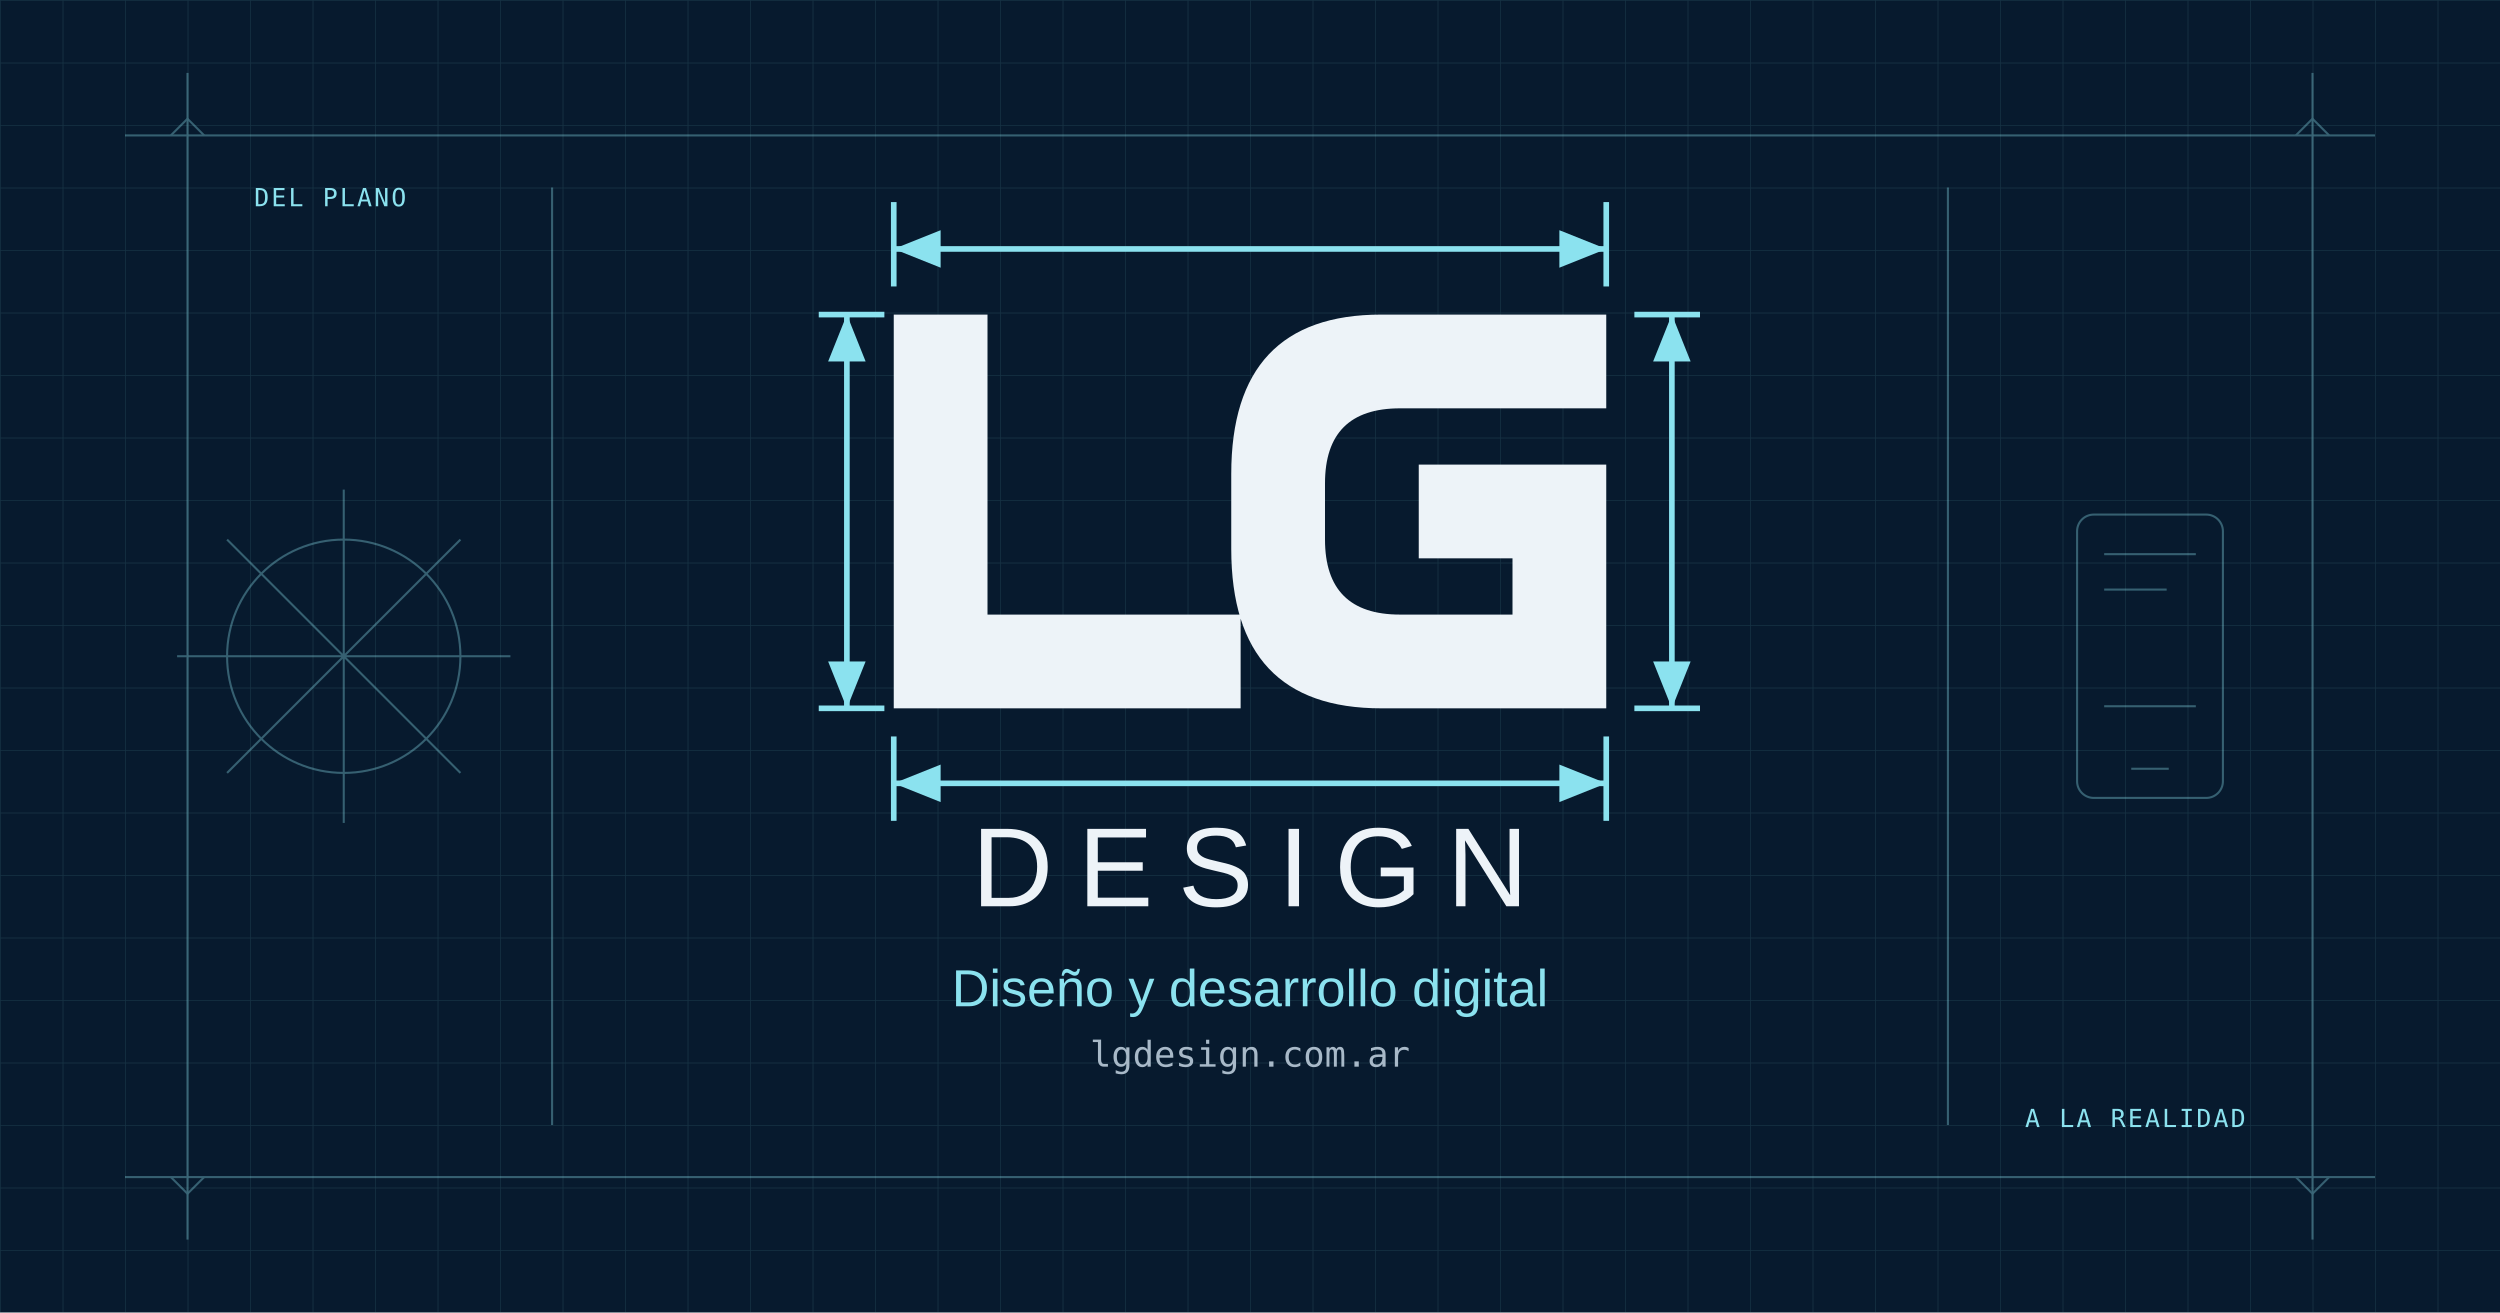
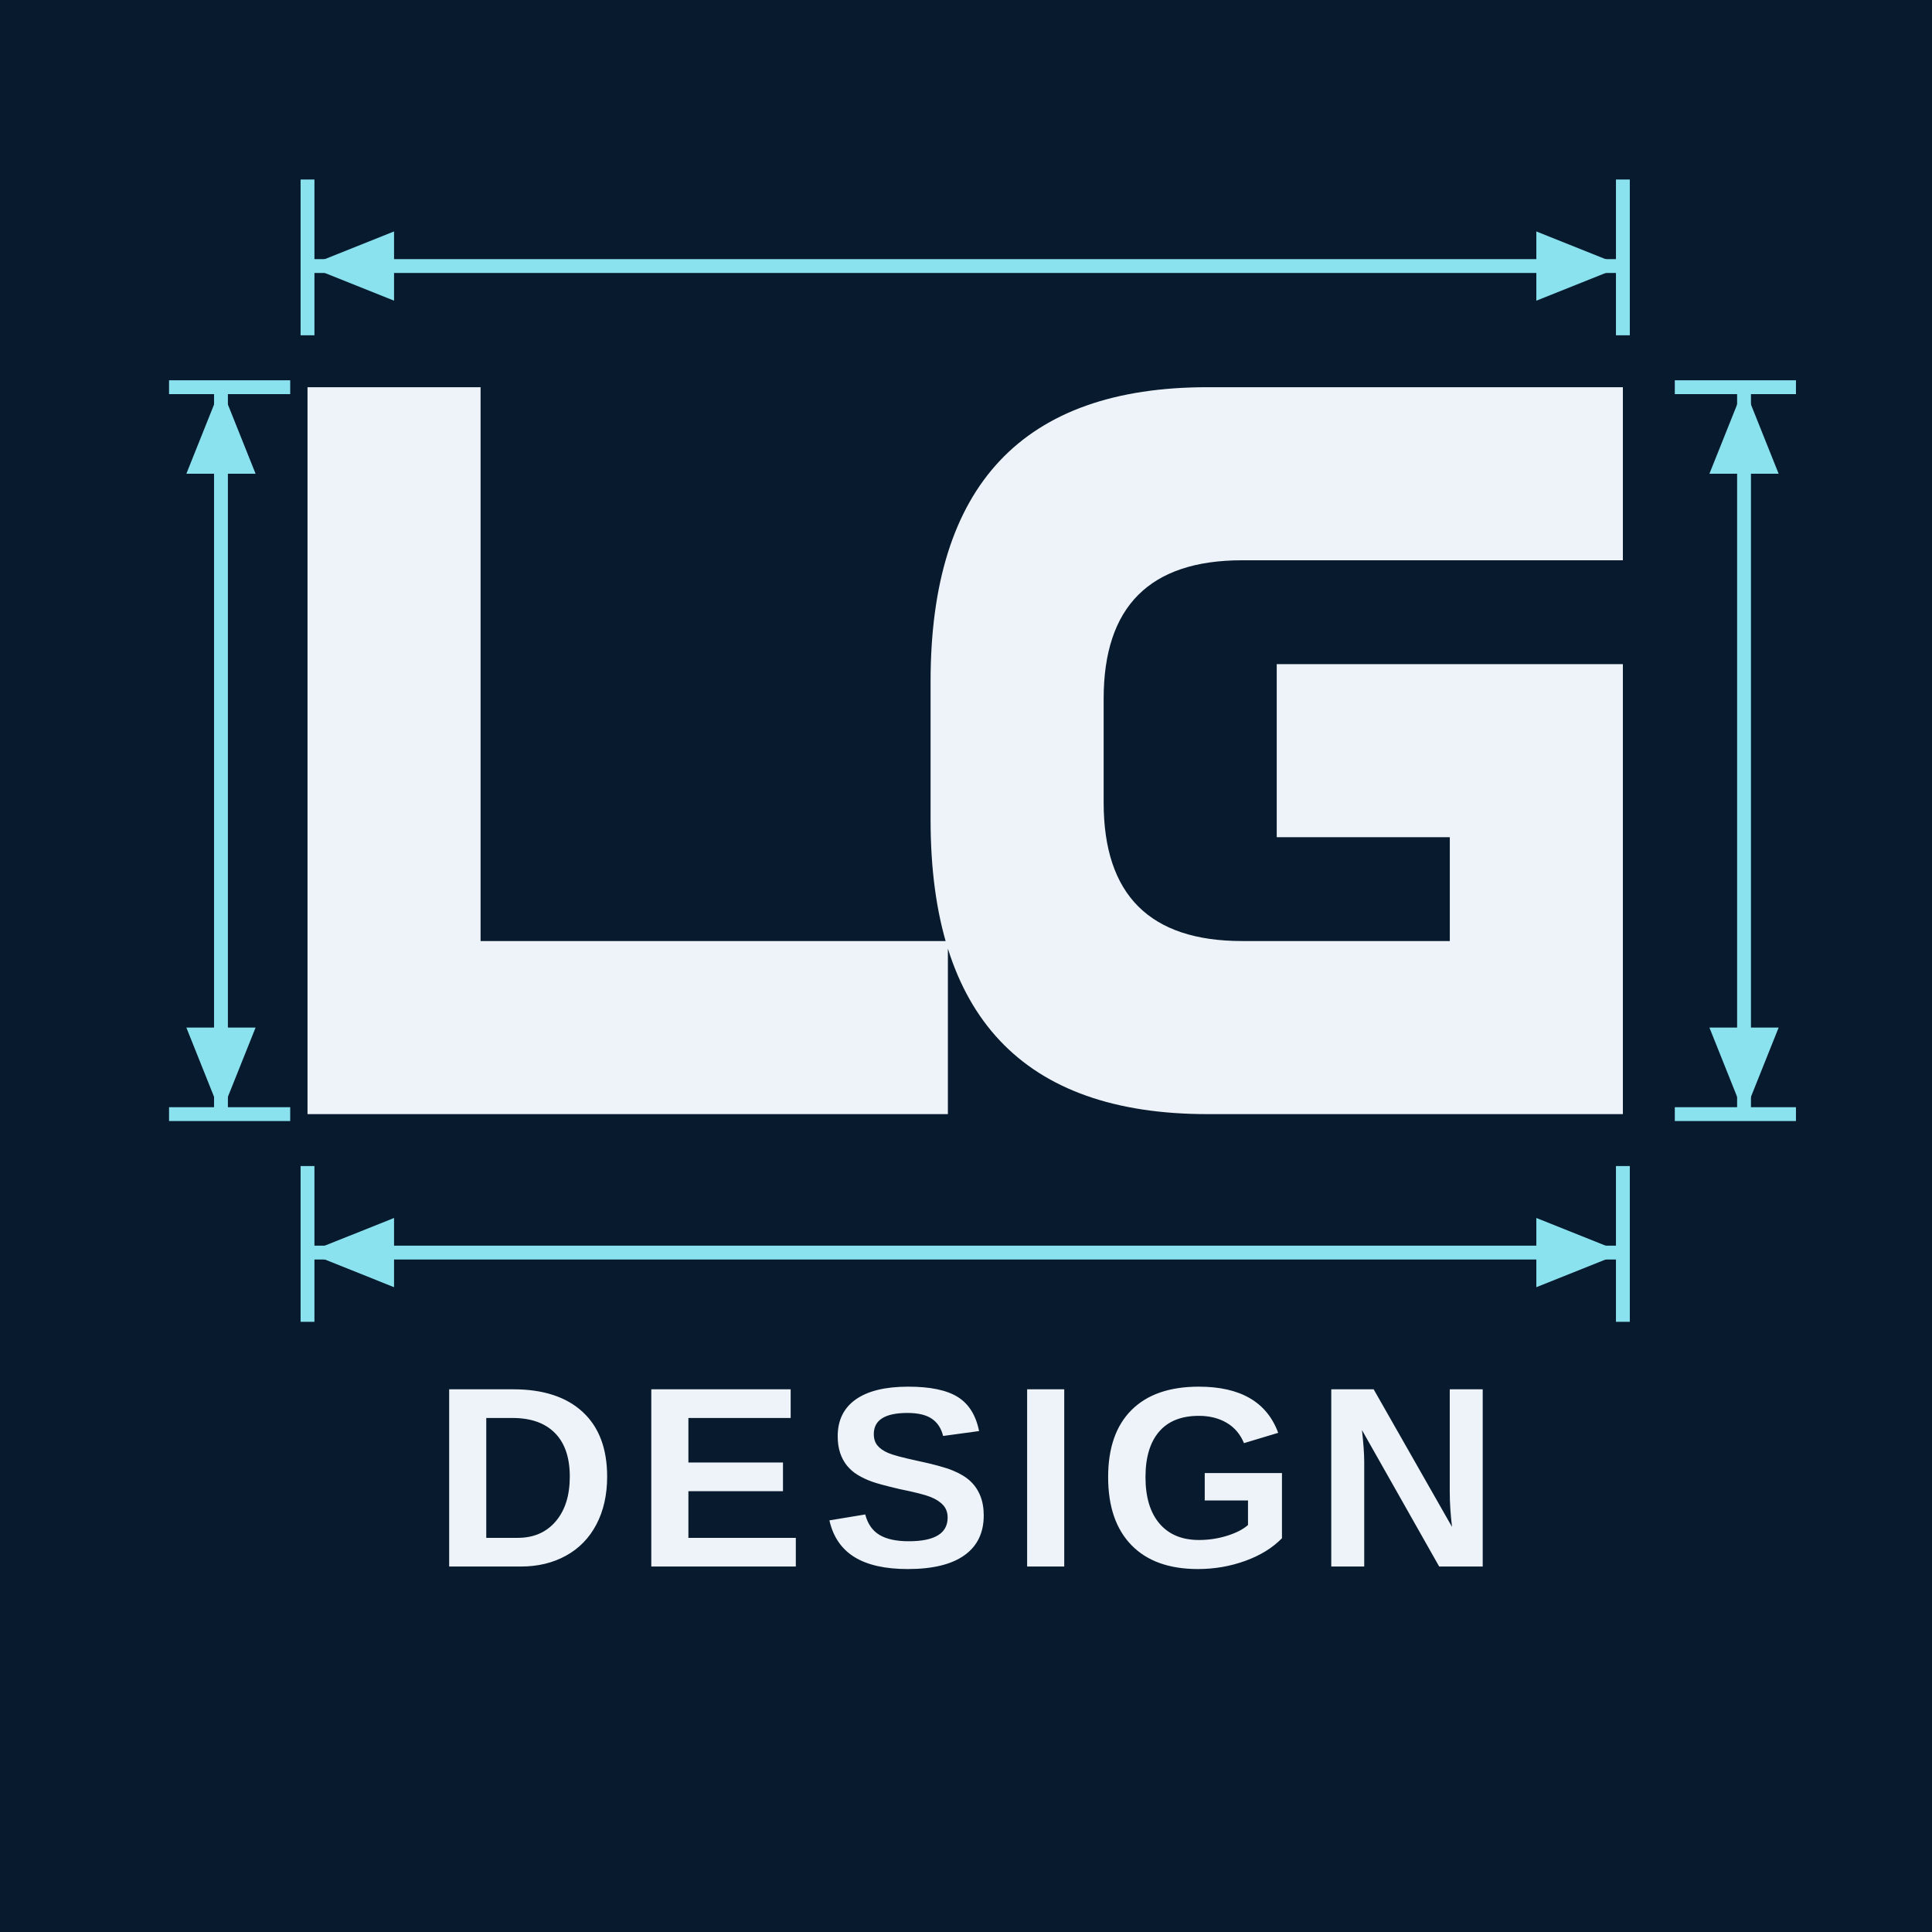
- <svg xmlns="http://www.w3.org/2000/svg" width="1200" height="630" viewBox="0 0 1200 630">
-   <defs>
-     <pattern id="grid" width="30" height="30" patternUnits="userSpaceOnUse">
-       <path d="M30 0H0v30" fill="none" stroke="#8be2ef" stroke-opacity=".12" stroke-width=".7" />
-     </pattern>
-   </defs>
-   <rect width="1200" height="630" fill="#071a2e" />
-   <rect width="1200" height="630" fill="url(#grid)" />
-   <g fill="none" stroke="#8be2ef" opacity=".35">
-     <path d="M60 65h1080M60 565h1080M90 35v560M1110 35v560M265 90v450M935 90v450" />
-     <path d="m82 65 8-8 8 8m-16 500 8 8 8-8m1004-500 8-8 8 8m-16 500 8 8 8-8" />
-     <circle cx="165" cy="315" r="56" />
-     <path d="M85 315h160M165 235v160M109 259l112 112M109 371l112-112" />
-     <rect x="997" y="247" width="70" height="136" rx="8" />
-     <path d="M1010 266h44M1010 283h30M1010 339h44M1023 369h18" />
-   </g>
-   <g transform="translate(375 88) scale(4.5)" fill="#edf3f8">
-     <path d="M12 14h10v32h27v10H12zM64 14h24v10H66q-8 0-8 8v6q0 8 8 8h12v-6H68V30h20v26H64q-16 0-16-17v-8q0-17 16-17z" />
-     <g stroke="#8be2ef" stroke-width=".6" fill="none">
+ <svg xmlns="http://www.w3.org/2000/svg" width="1200" height="1200" viewBox="0 0 1200 1200">
+   <rect width="1200" height="1200" fill="#071a2e" />
+   <g transform="translate(62 90) scale(10.75)">
+     <g fill="#edf3f8">
+       <path d="M12 14h10v32h27v10H12zM64 14h24v10H66q-8 0-8 8v6q0 8 8 8h12v-6H68V30h20v26H64q-16 0-16-17v-8q0-17 16-17z" />
+     </g>
+     <g stroke="#8be2ef" stroke-width=".8" fill="none">
      <path d="M12 2v9M88 2v9M12 7h76M4 14h7M4 56h7M7 14v42M91 14h7M91 56h7M95 14v42M12 59v9M88 59v9M12 64h76" />
    </g>
    <g fill="#8be2ef">
      <path d="m12 7 5-2v4zm76 0-5-2v4zM7 14l-2 5h4zm0 42-2-5h4zM95 14l-2 5h4zm0 42-2-5h4zM12 64l5-2v4zm76 0-5-2v4z" />
    </g>
  </g>
-   <text x="600" y="435" text-anchor="middle" font-family="Arial,sans-serif" font-size="54" font-weight="400" fill="#edf3f8" letter-spacing="12">DESIGN</text>
-   <text x="600" y="483" text-anchor="middle" font-family="Arial,sans-serif" font-size="25" fill="#8be2ef">Diseño y desarrollo digital</text>
-   <text x="600" y="512" text-anchor="middle" font-family="monospace" font-size="17" fill="#a8b9c8">lgdesign.com.ar</text>
-   <text x="122" y="99" font-family="monospace" font-size="12" fill="#8be2ef" letter-spacing="1">DEL PLANO</text>
-   <text x="972" y="541" font-family="monospace" font-size="12" fill="#8be2ef" letter-spacing="1">A LA REALIDAD</text>
+   <text x="600" y="973" text-anchor="middle" font-family="Arial,sans-serif" font-size="160" font-weight="600" fill="#edf3f8" letter-spacing="10">DESIGN</text>
</svg>
